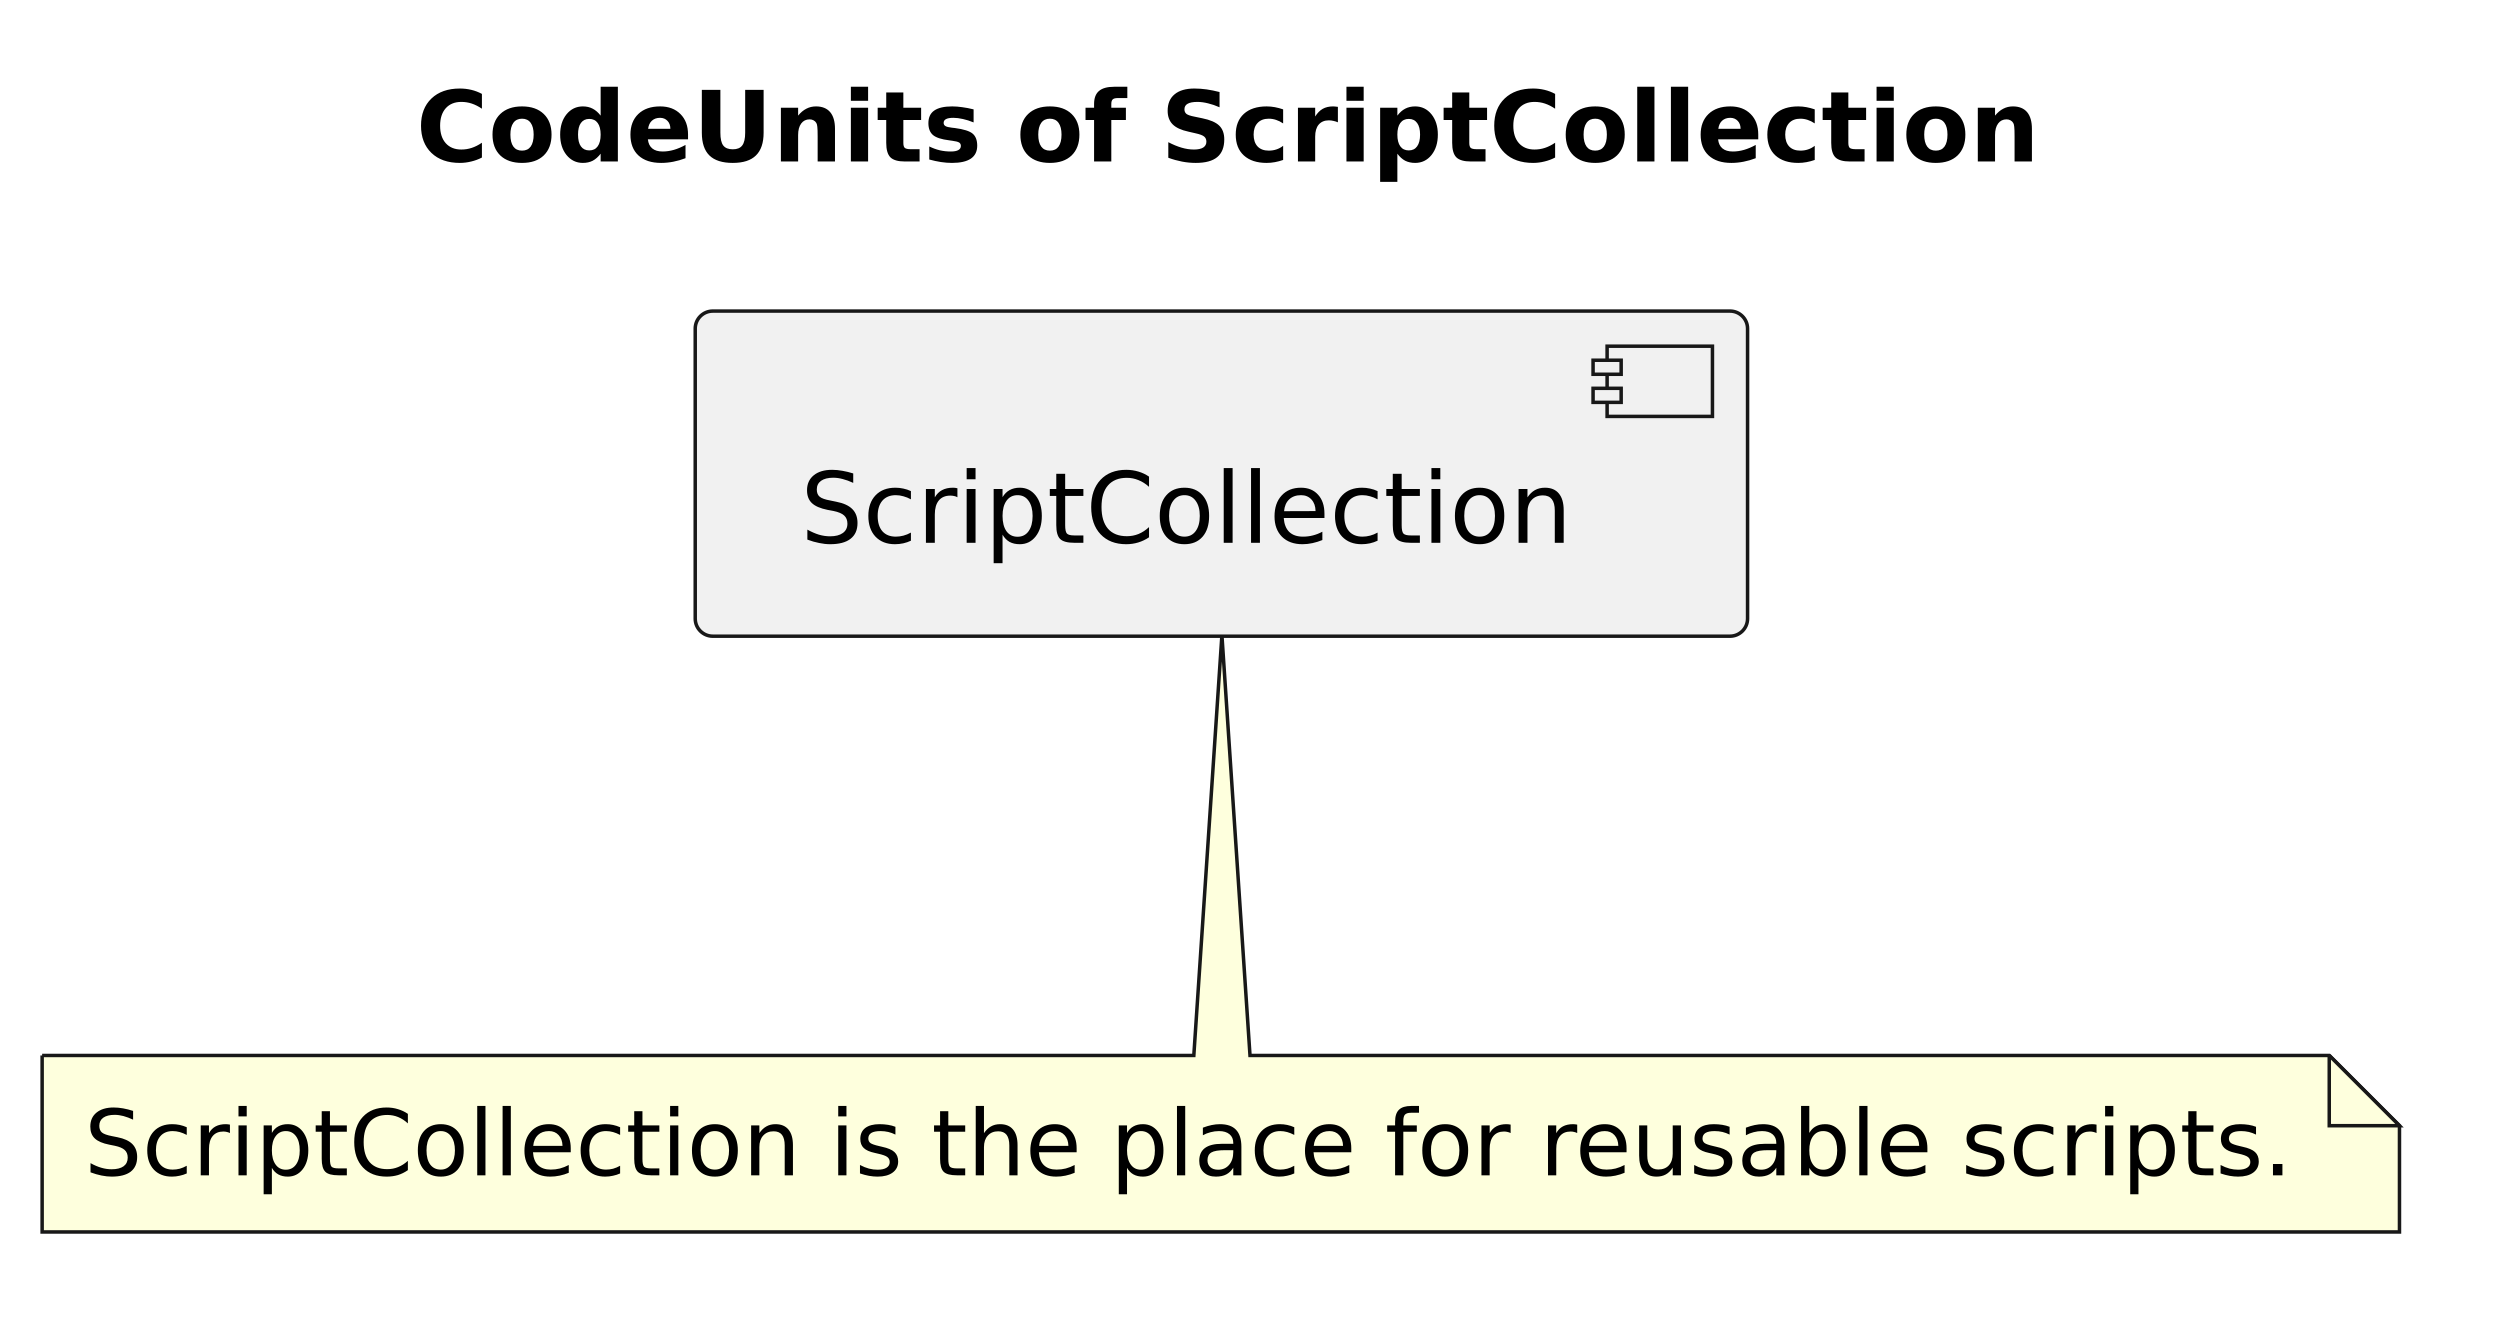
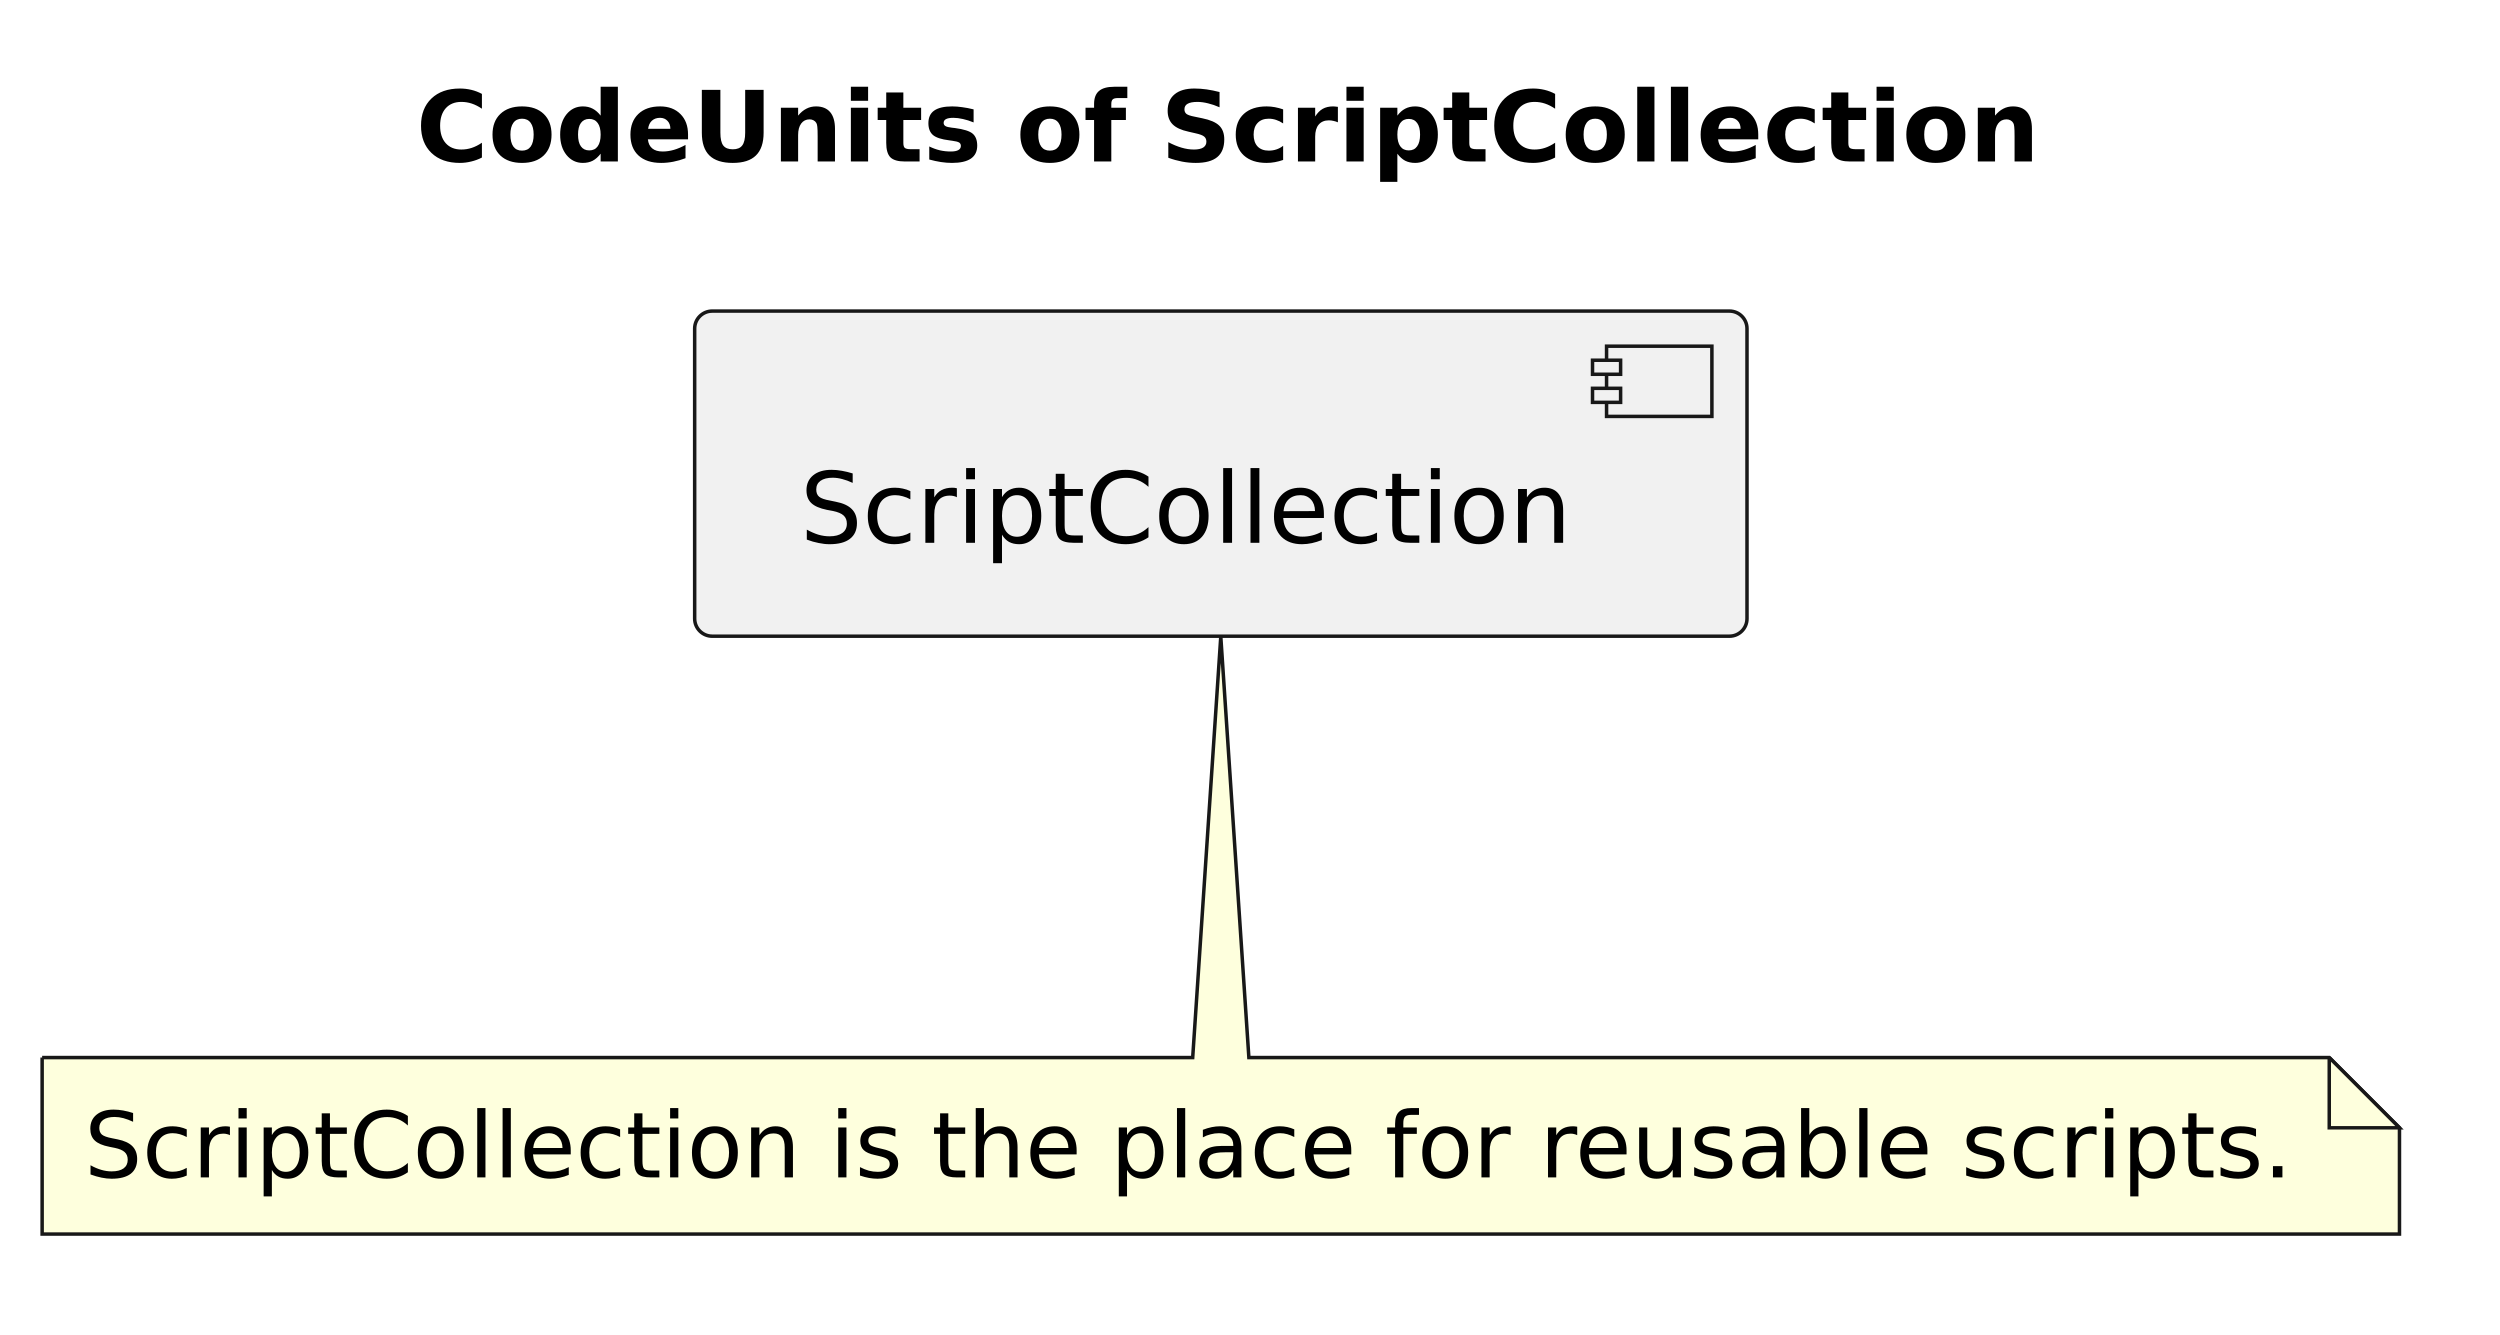
<svg xmlns="http://www.w3.org/2000/svg" contentStyleType="text/css" data-diagram-type="DESCRIPTION" height="190px" preserveAspectRatio="none" style="width:356px;height:190px;background:#FFFFFF;" version="1.1" viewBox="0 0 356 190" width="356px" zoomAndPan="magnify">
  <defs />
  <g>
    <g class="title" data-source-line="2">
      <text fill="#000000" font-family="'DejaVu Sans'" font-size="14" font-weight="700" lengthAdjust="spacing" textLength="231.185" x="59.25" y="22.995">CodeUnits of ScriptCollection</text>
    </g>
    <g class="entity" data-qualified-name="ScriptCollection" data-source-line="4" id="ent0001">
-       <rect fill="#F1F1F1" height="46.297" rx="2.5" ry="2.5" style="stroke:#181818;stroke-width:0.5;" width="149.853" x="99" y="44.297" />
-       <rect fill="#F1F1F1" height="10" style="stroke:#181818;stroke-width:0.5;" width="15" x="228.853" y="49.297" />
-       <rect fill="#F1F1F1" height="2" style="stroke:#181818;stroke-width:0.5;" width="4" x="226.853" y="51.297" />
-       <rect fill="#F1F1F1" height="2" style="stroke:#181818;stroke-width:0.5;" width="4" x="226.853" y="55.297" />
-       <text fill="#000000" font-family="'DejaVu Sans'" font-size="14" lengthAdjust="spacing" textLength="109.853" x="114" y="77.292">ScriptCollection</text>
+       <rect fill="#F1F1F1" height="46.297" rx="2.5" ry="2.5" style="stroke:#181818;stroke-width:0.5;" width="149.853" x="98.92" y="44.297" />
+       <rect fill="#F1F1F1" height="10" style="stroke:#181818;stroke-width:0.5;" width="15" x="228.774" y="49.297" />
+       <rect fill="#F1F1F1" height="2" style="stroke:#181818;stroke-width:0.5;" width="4" x="226.774" y="51.297" />
+       <rect fill="#F1F1F1" height="2" style="stroke:#181818;stroke-width:0.5;" width="4" x="226.774" y="55.297" />
+       <text fill="#000000" font-family="'DejaVu Sans'" font-size="14" lengthAdjust="spacing" textLength="109.853" x="113.92" y="77.292">ScriptCollection</text>
    </g>
    <g class="entity" data-qualified-name="ScriptCollectionNote" data-source-line="6" id="ent0002">
-       <path d="M6,150.297 L6,175.43 A0,0 0 0 0 6,175.43 L341.685,175.43 A0,0 0 0 0 341.685,175.43 L341.685,160.297 L331.685,150.297 L178,150.297 L174,90.457 L170,150.297 L6,150.297 A0,0 0 0 0 6,150.297" fill="#FEFFDD" style="stroke:#181818;stroke-width:0.5;" />
-       <path d="M331.685,150.297 L331.685,160.297 L341.685,160.297 L331.685,150.297" fill="#FEFFDD" style="stroke:#181818;stroke-width:0.5;" />
-       <text fill="#000000" font-family="'DejaVu Sans'" font-size="13" lengthAdjust="spacing" textLength="314.685" x="12" y="167.364">ScriptCollection is the place for reusable scripts.</text>
+       <path d="M6,150.597 L6,175.73 A0,0 0 0 0 6,175.73 L341.685,175.73 A0,0 0 0 0 341.685,175.73 L341.685,160.597 L331.685,150.597 L177.84,150.597 L173.84,90.657 L169.84,150.597 L6,150.597 A0,0 0 0 0 6,150.597" fill="#FEFFDD" style="stroke:#181818;stroke-width:0.5;" />
+       <path d="M331.685,150.597 L331.685,160.597 L341.685,160.597 L331.685,150.597" fill="#FEFFDD" style="stroke:#181818;stroke-width:0.5;" />
+       <text fill="#000000" font-family="'DejaVu Sans'" font-size="13" lengthAdjust="spacing" textLength="314.685" x="12" y="167.664">ScriptCollection is the place for reusable scripts.</text>
    </g>
  </g>
</svg>
